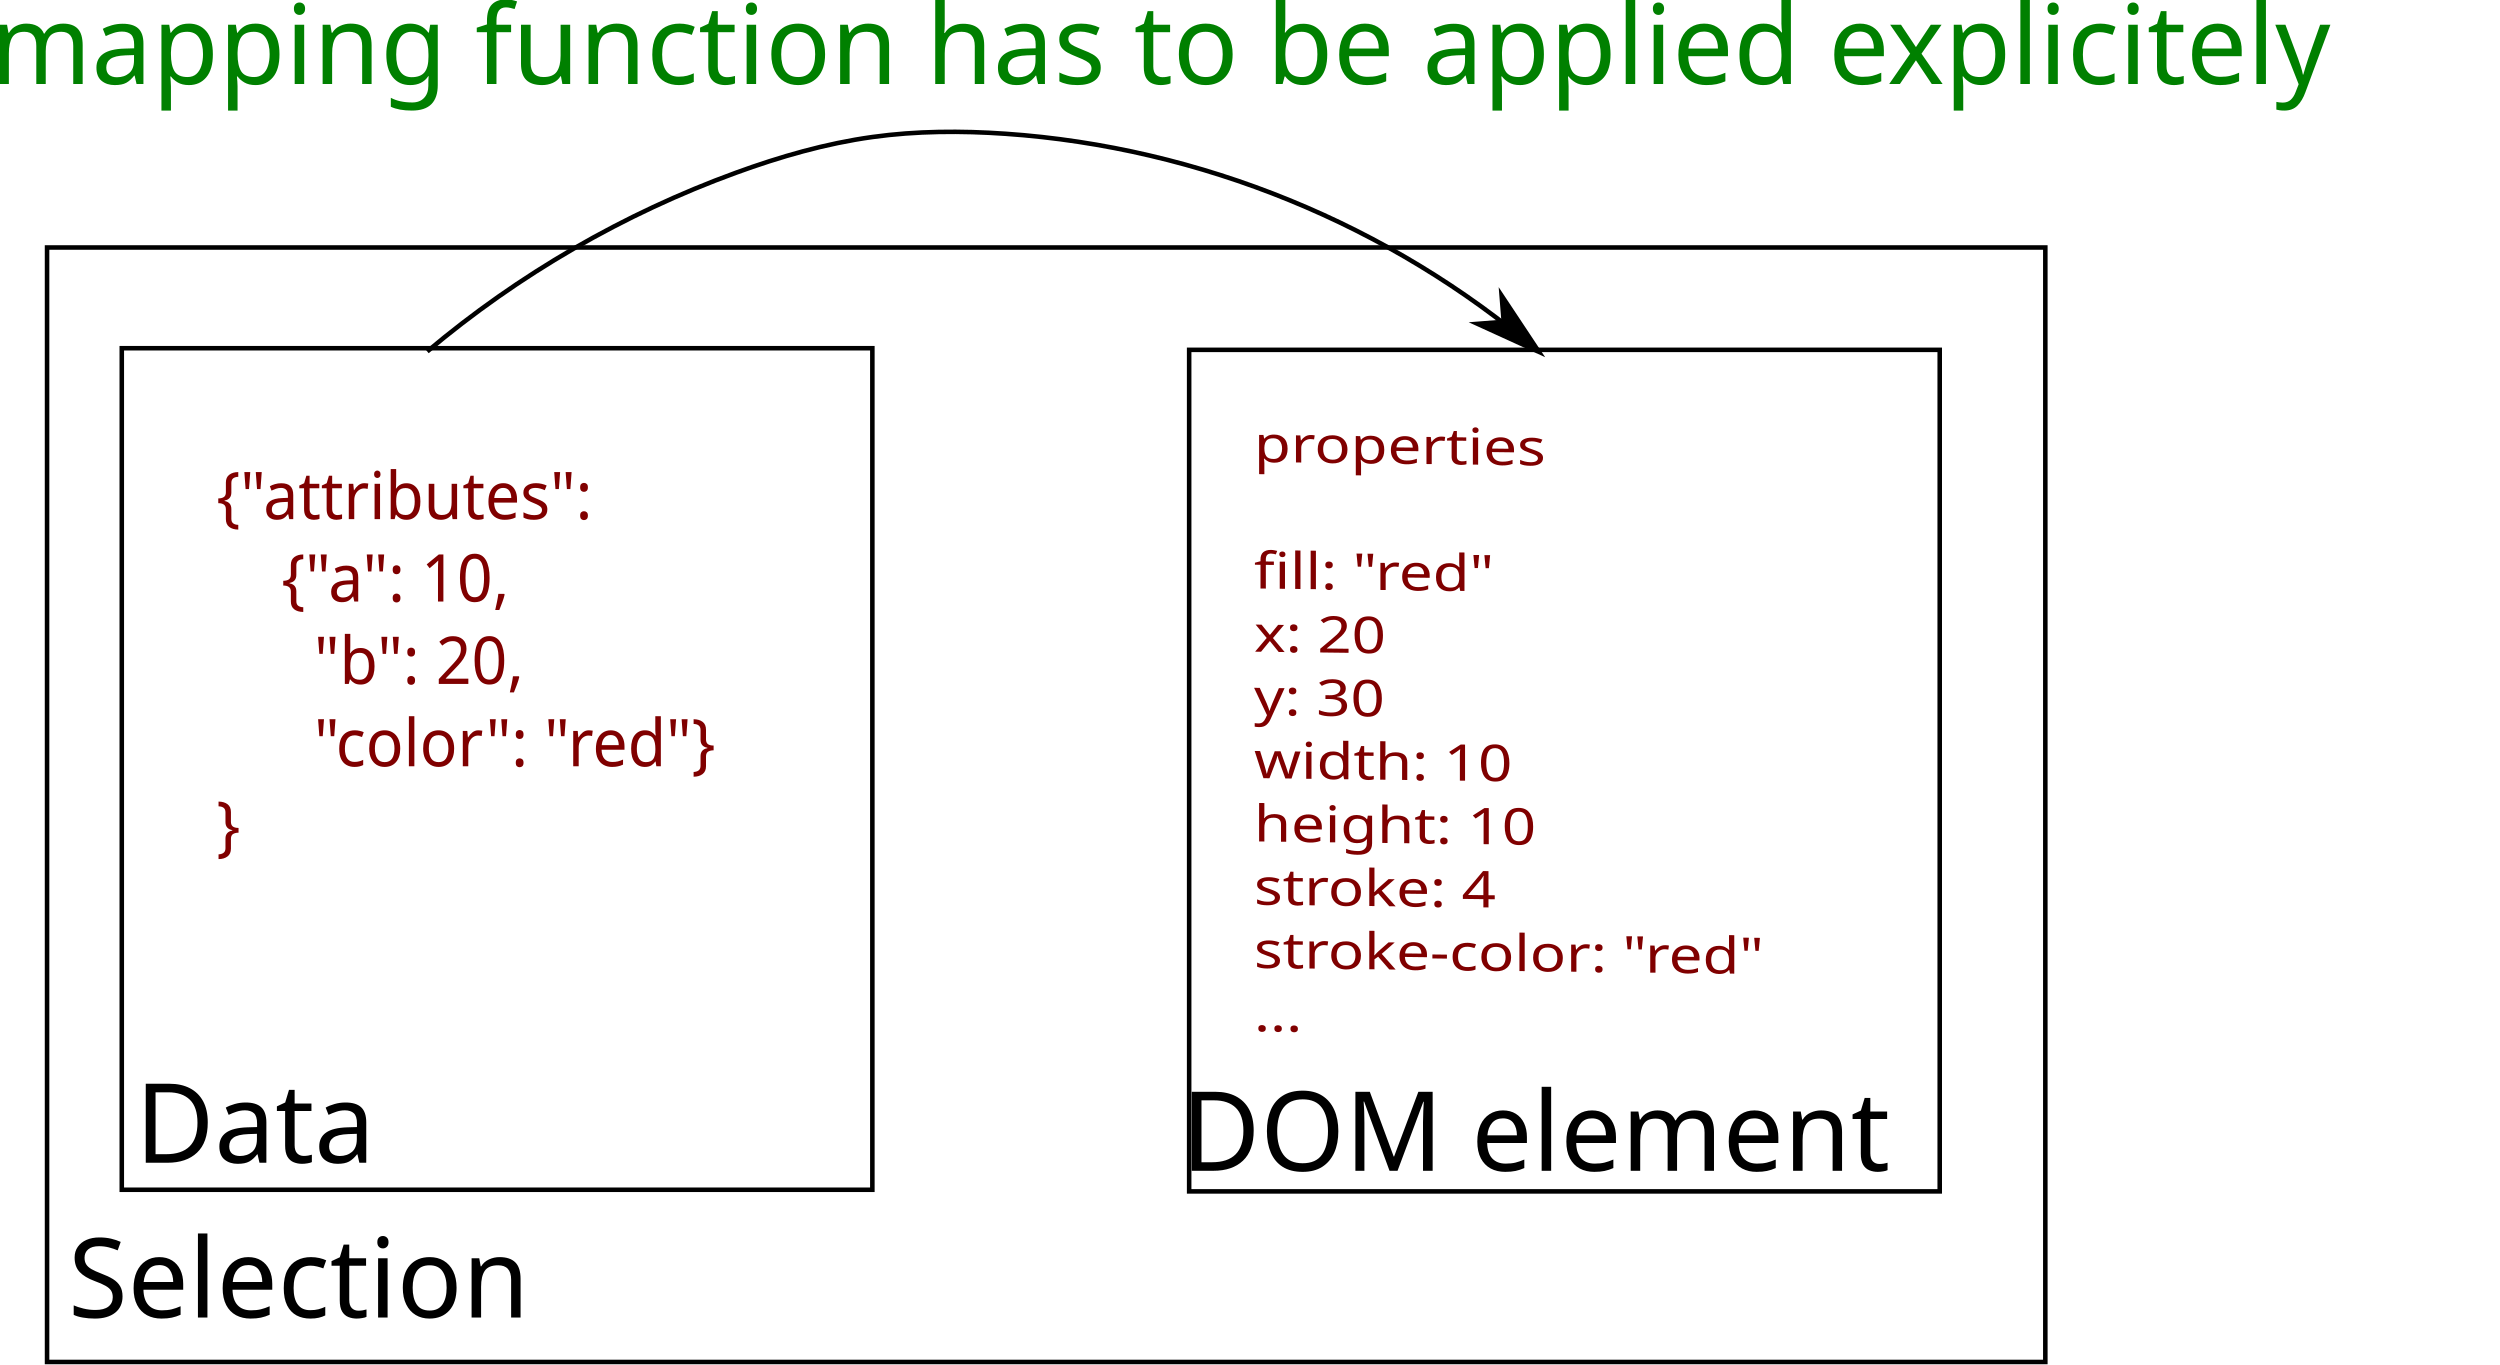
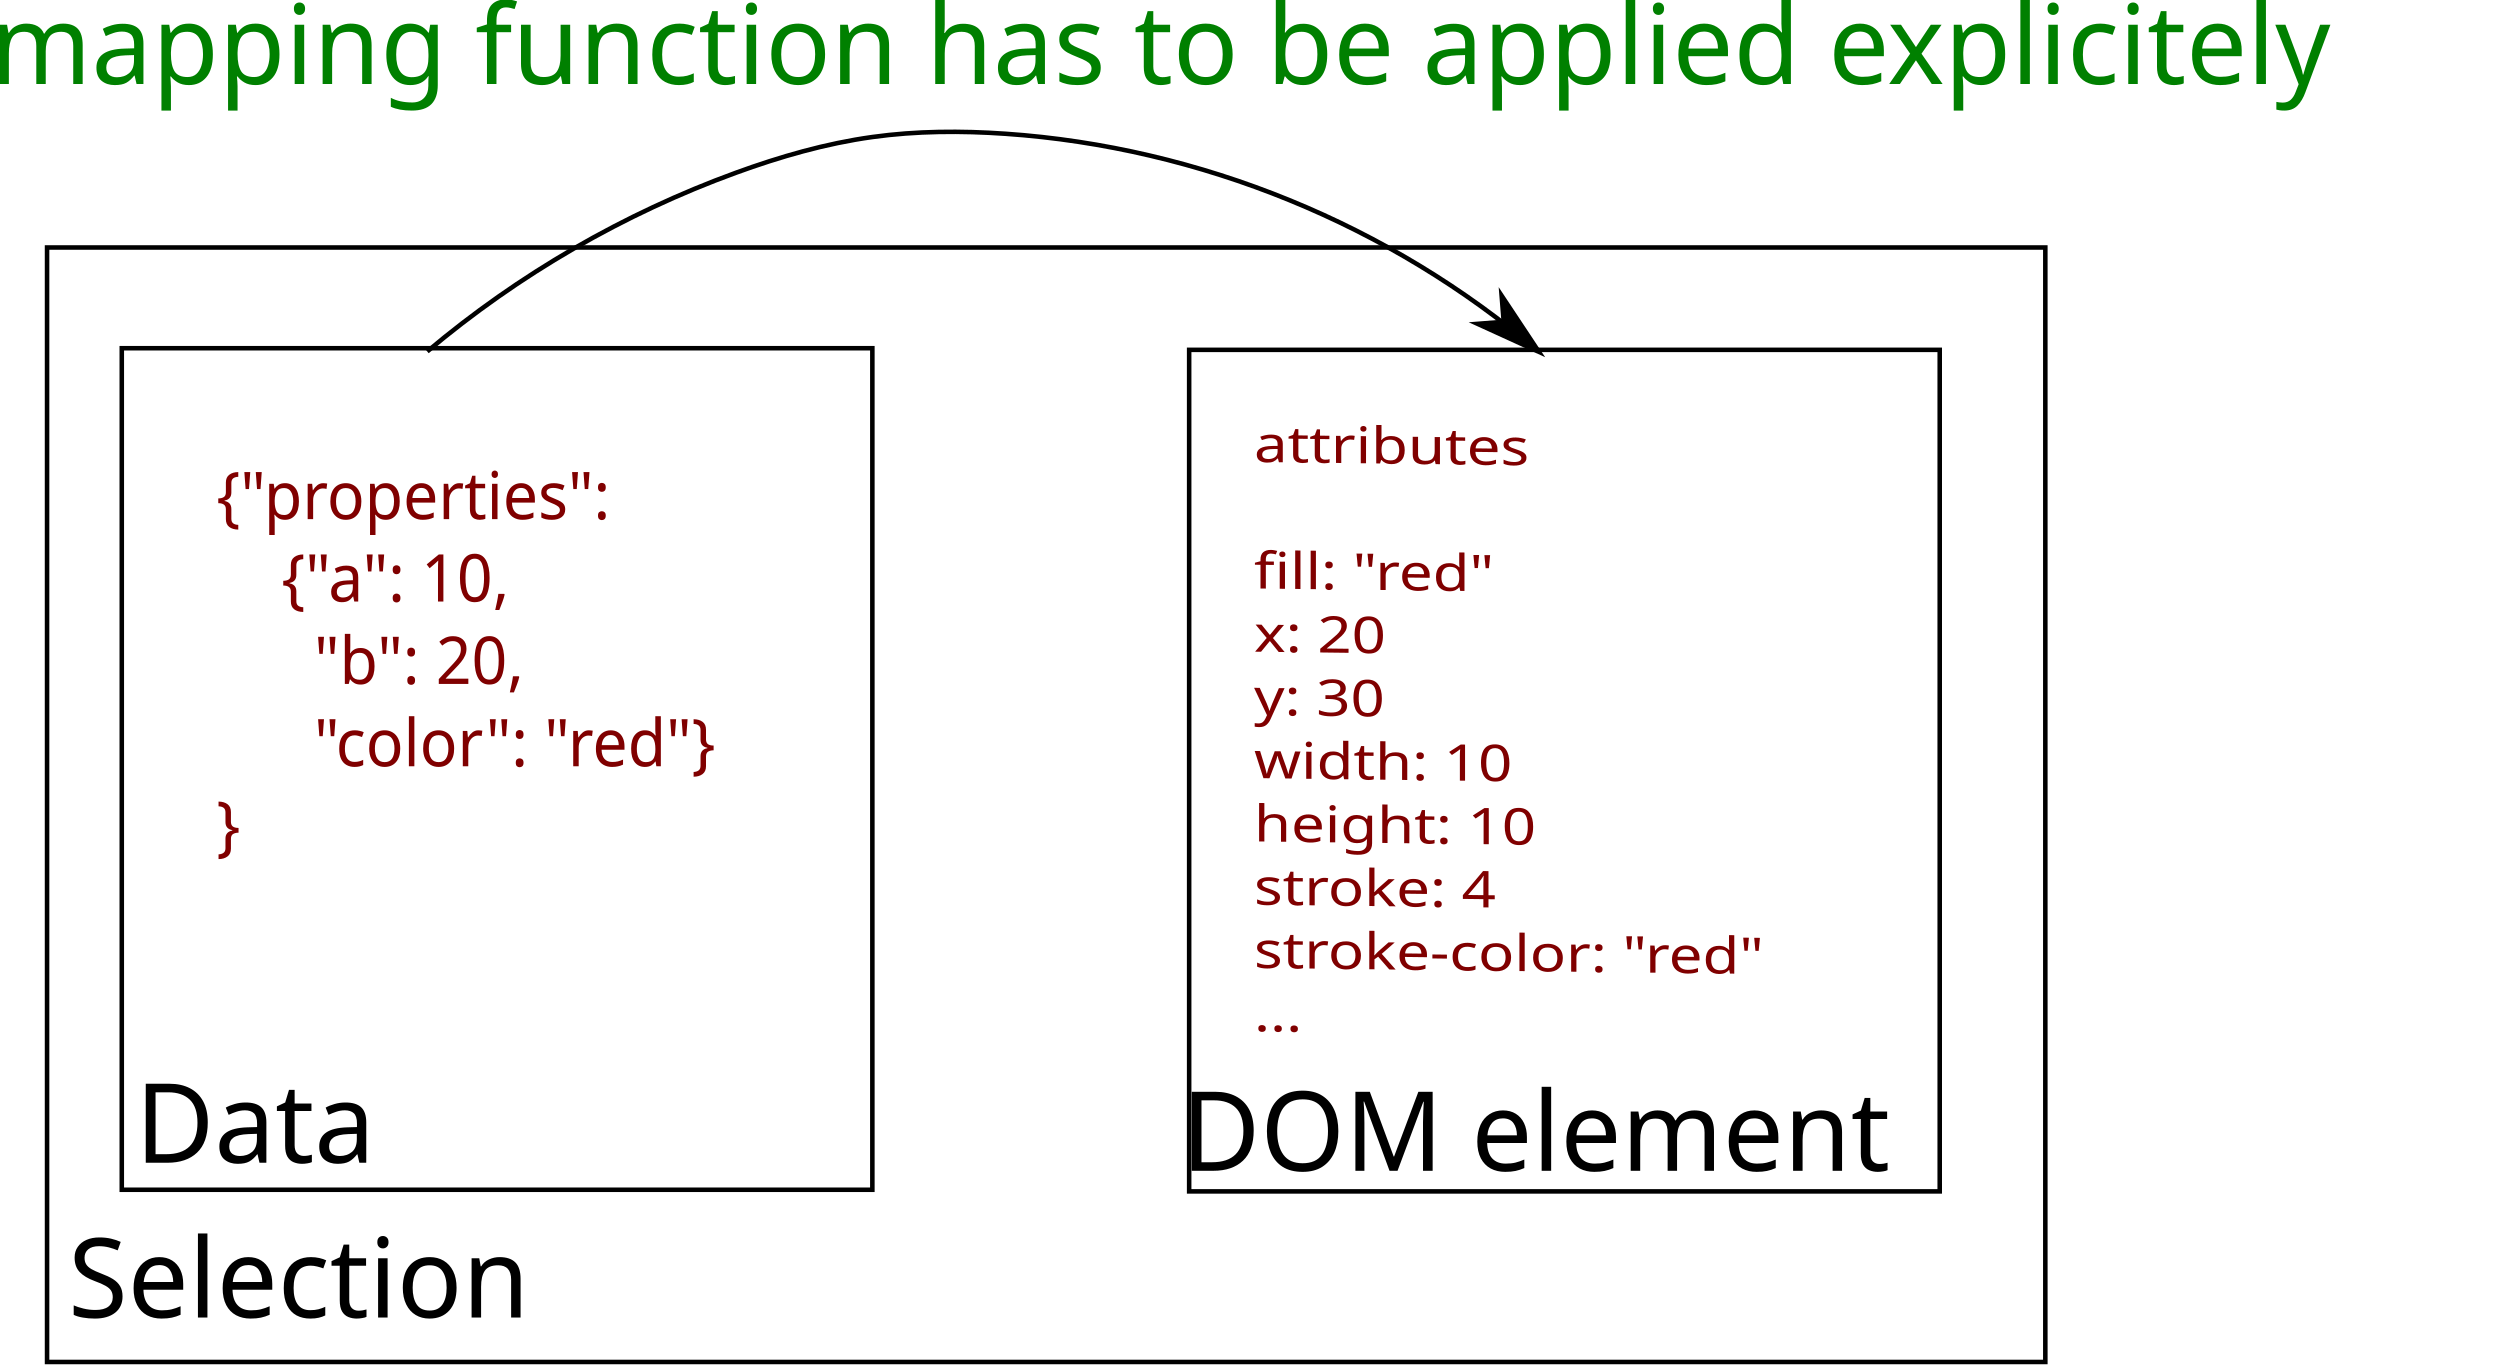
<svg xmlns="http://www.w3.org/2000/svg" width="549.582" height="299.907" id="svg2" version="1.1">
  <defs id="defs4">
    <marker orient="auto" refY="0" refX="0" id="Arrow1Lend" style="overflow:visible">
      <path id="path4114" d="M 0,0 5,-5 -12.5,0 5,5 0,0 z" style="fill-rule:evenodd;stroke:#000000;stroke-width:1pt" transform="matrix(-0.8,0,0,-0.8,-10,0)" />
    </marker>
  </defs>
  <g id="layer1" transform="translate(-82.5141,-10.09795)">
    <rect style="fill:none;stroke:#000000;stroke-opacity:1" id="rect2985" width="439.286" height="245" x="92.857" y="64.505" />
    <text xml:space="preserve" style="font-size:24.061px;font-style:normal;font-weight:normal;line-height:125%;letter-spacing:0px;word-spacing:0px;fill:#000000;fill-opacity:1;stroke:none;font-family:Sans" x="98.503" y="296.663" id="text2987" transform="scale(0.9897754,1.01033)">
      <tspan id="tspan2989" x="98.503" y="296.663">Selection</tspan>
    </text>
    <rect style="fill:none;stroke:#000000;stroke-opacity:1" id="rect2991" width="165" height="185" x="109.286" y="86.648" />
    <text xml:space="preserve" style="font-size:24.061px;font-style:normal;font-weight:normal;line-height:125%;letter-spacing:0px;word-spacing:0px;fill:#000000;fill-opacity:1;stroke:none;font-family:Sans" x="107.161" y="262.994" id="text2987-2" transform="scale(0.9897754,1.01033)">
      <tspan id="tspan2989-0" x="107.161" y="262.994"> Data</tspan>
    </text>
    <rect style="fill:none;stroke:#000000;stroke-opacity:1" id="rect2991-2" width="165" height="185" x="343.929" y="87.005" />
    <text xml:space="preserve" style="font-size:24.061px;font-style:normal;font-weight:normal;line-height:125%;letter-spacing:0px;word-spacing:0px;fill:#000000;fill-opacity:1;stroke:none;font-family:Sans" x="339.466" y="264.745" id="text2987-2-1" transform="scale(0.9897754,1.01033)">
      <tspan id="tspan2989-0-6" x="339.466" y="264.745"> DOM element</tspan>
    </text>
    <flowRoot xml:space="preserve" id="flowRoot3053" style="font-size:40px;font-style:normal;font-weight:normal;line-height:125%;letter-spacing:0px;word-spacing:0px;fill:#000000;fill-opacity:1;stroke:none;font-family:Sans">
      <flowRegion id="flowRegion3055">
        <rect id="rect3057" width="143.571" height="123.571" x="121.429" y="103.076" />
      </flowRegion>
      <flowPara id="flowPara3059" />
    </flowRoot>
    <text xml:space="preserve" style="font-size:14.106px;font-style:normal;font-variant:normal;font-weight:normal;font-stretch:normal;text-align:start;line-height:125%;letter-spacing:0px;word-spacing:0px;writing-mode:lr-tb;text-anchor:start;fill:#800000;fill-opacity:1;stroke:none;font-family:Sans;-inkscape-font-specification:Sans" x="133.628" y="120.958" id="text3061" transform="scale(0.9737153,1.026994)">
-       <tspan id="tspan3063" x="133.628" y="120.958">{"attributes":</tspan>
+       <tspan id="tspan3063" x="133.628" y="120.958">{"properties":</tspan>
      <tspan x="133.628" y="138.591" id="tspan3067">    {"a": 10,</tspan>
      <tspan x="133.628" y="156.223" id="tspan3069">      "b": 20,</tspan>
      <tspan x="133.628" y="173.856" id="tspan3071">      "color": "red"}</tspan>
      <tspan x="133.628" y="191.489" id="tspan3073">} </tspan>
-       <tspan x="133.628" y="209.122" id="tspan3065"> </tspan>
+       <tspan x="133.628" y="209.122" id="tspan3065" />
    </text>
    <text xml:space="preserve" style="font-size:12.105px;font-style:normal;font-variant:normal;font-weight:normal;font-stretch:normal;text-align:start;line-height:125%;letter-spacing:0px;word-spacing:0px;writing-mode:lr-tb;text-anchor:start;fill:#800000;fill-opacity:1;stroke:none;font-family:Sans;-inkscape-font-specification:Sans" x="329.072" y="116.821" id="text3061-7" transform="matrix(1.088475,0.0131394,0,0.9187168,0,0)">
-       <tspan id="tspan3111" x="329.072" y="116.821">properties</tspan>
+       <tspan id="tspan3111" x="329.072" y="116.821">attributes</tspan>
      <tspan id="tspan3113" x="329.072" y="131.953" />
      <tspan id="tspan3115" x="329.072" y="147.085">fill: "red"</tspan>
      <tspan id="tspan3117" x="329.072" y="162.216">x: 20</tspan>
      <tspan id="tspan3119" x="329.072" y="177.348">y: 30</tspan>
      <tspan id="tspan3121" x="329.072" y="192.48">width: 10</tspan>
      <tspan id="tspan3123" x="329.072" y="207.612">height: 10</tspan>
      <tspan id="tspan3125" x="329.072" y="222.743">stroke: 4</tspan>
      <tspan id="tspan3127" x="329.072" y="237.875">stroke-color: "red"</tspan>
      <tspan id="tspan3129" x="329.072" y="253.007">...</tspan>
      <tspan id="tspan3131" x="329.072" y="268.139" />
    </text>
    <path style="fill:none;stroke:#000000;stroke-width:1px;stroke-linecap:butt;stroke-linejoin:miter;stroke-opacity:1;marker-start:none;marker-mid:none;marker-end:url(#Arrow1Lend)" d="m 176.429,87.362 c 20.093,-16.923 43.176,-30.287 67.857,-39.286 9.73,-3.548 19.742,-6.43 30,-7.857 9.689,-1.348 19.527,-1.388 29.286,-0.714 42.802,2.954 84.516,19.995 117.143,47.857" id="path3155" />
    <text xml:space="preserve" style="font-size:24.061px;font-style:normal;font-weight:normal;line-height:125%;letter-spacing:0px;word-spacing:0px;fill:#000000;fill-opacity:1;stroke:none;font-family:Sans" x="81.181" y="28.276" id="text2987-0" transform="scale(0.9897754,1.01033)">
      <tspan id="tspan2989-2" x="81.181" y="28.276" style="fill:#008000">mapping function has to be applied explicitely</tspan>
    </text>
  </g>
</svg>
